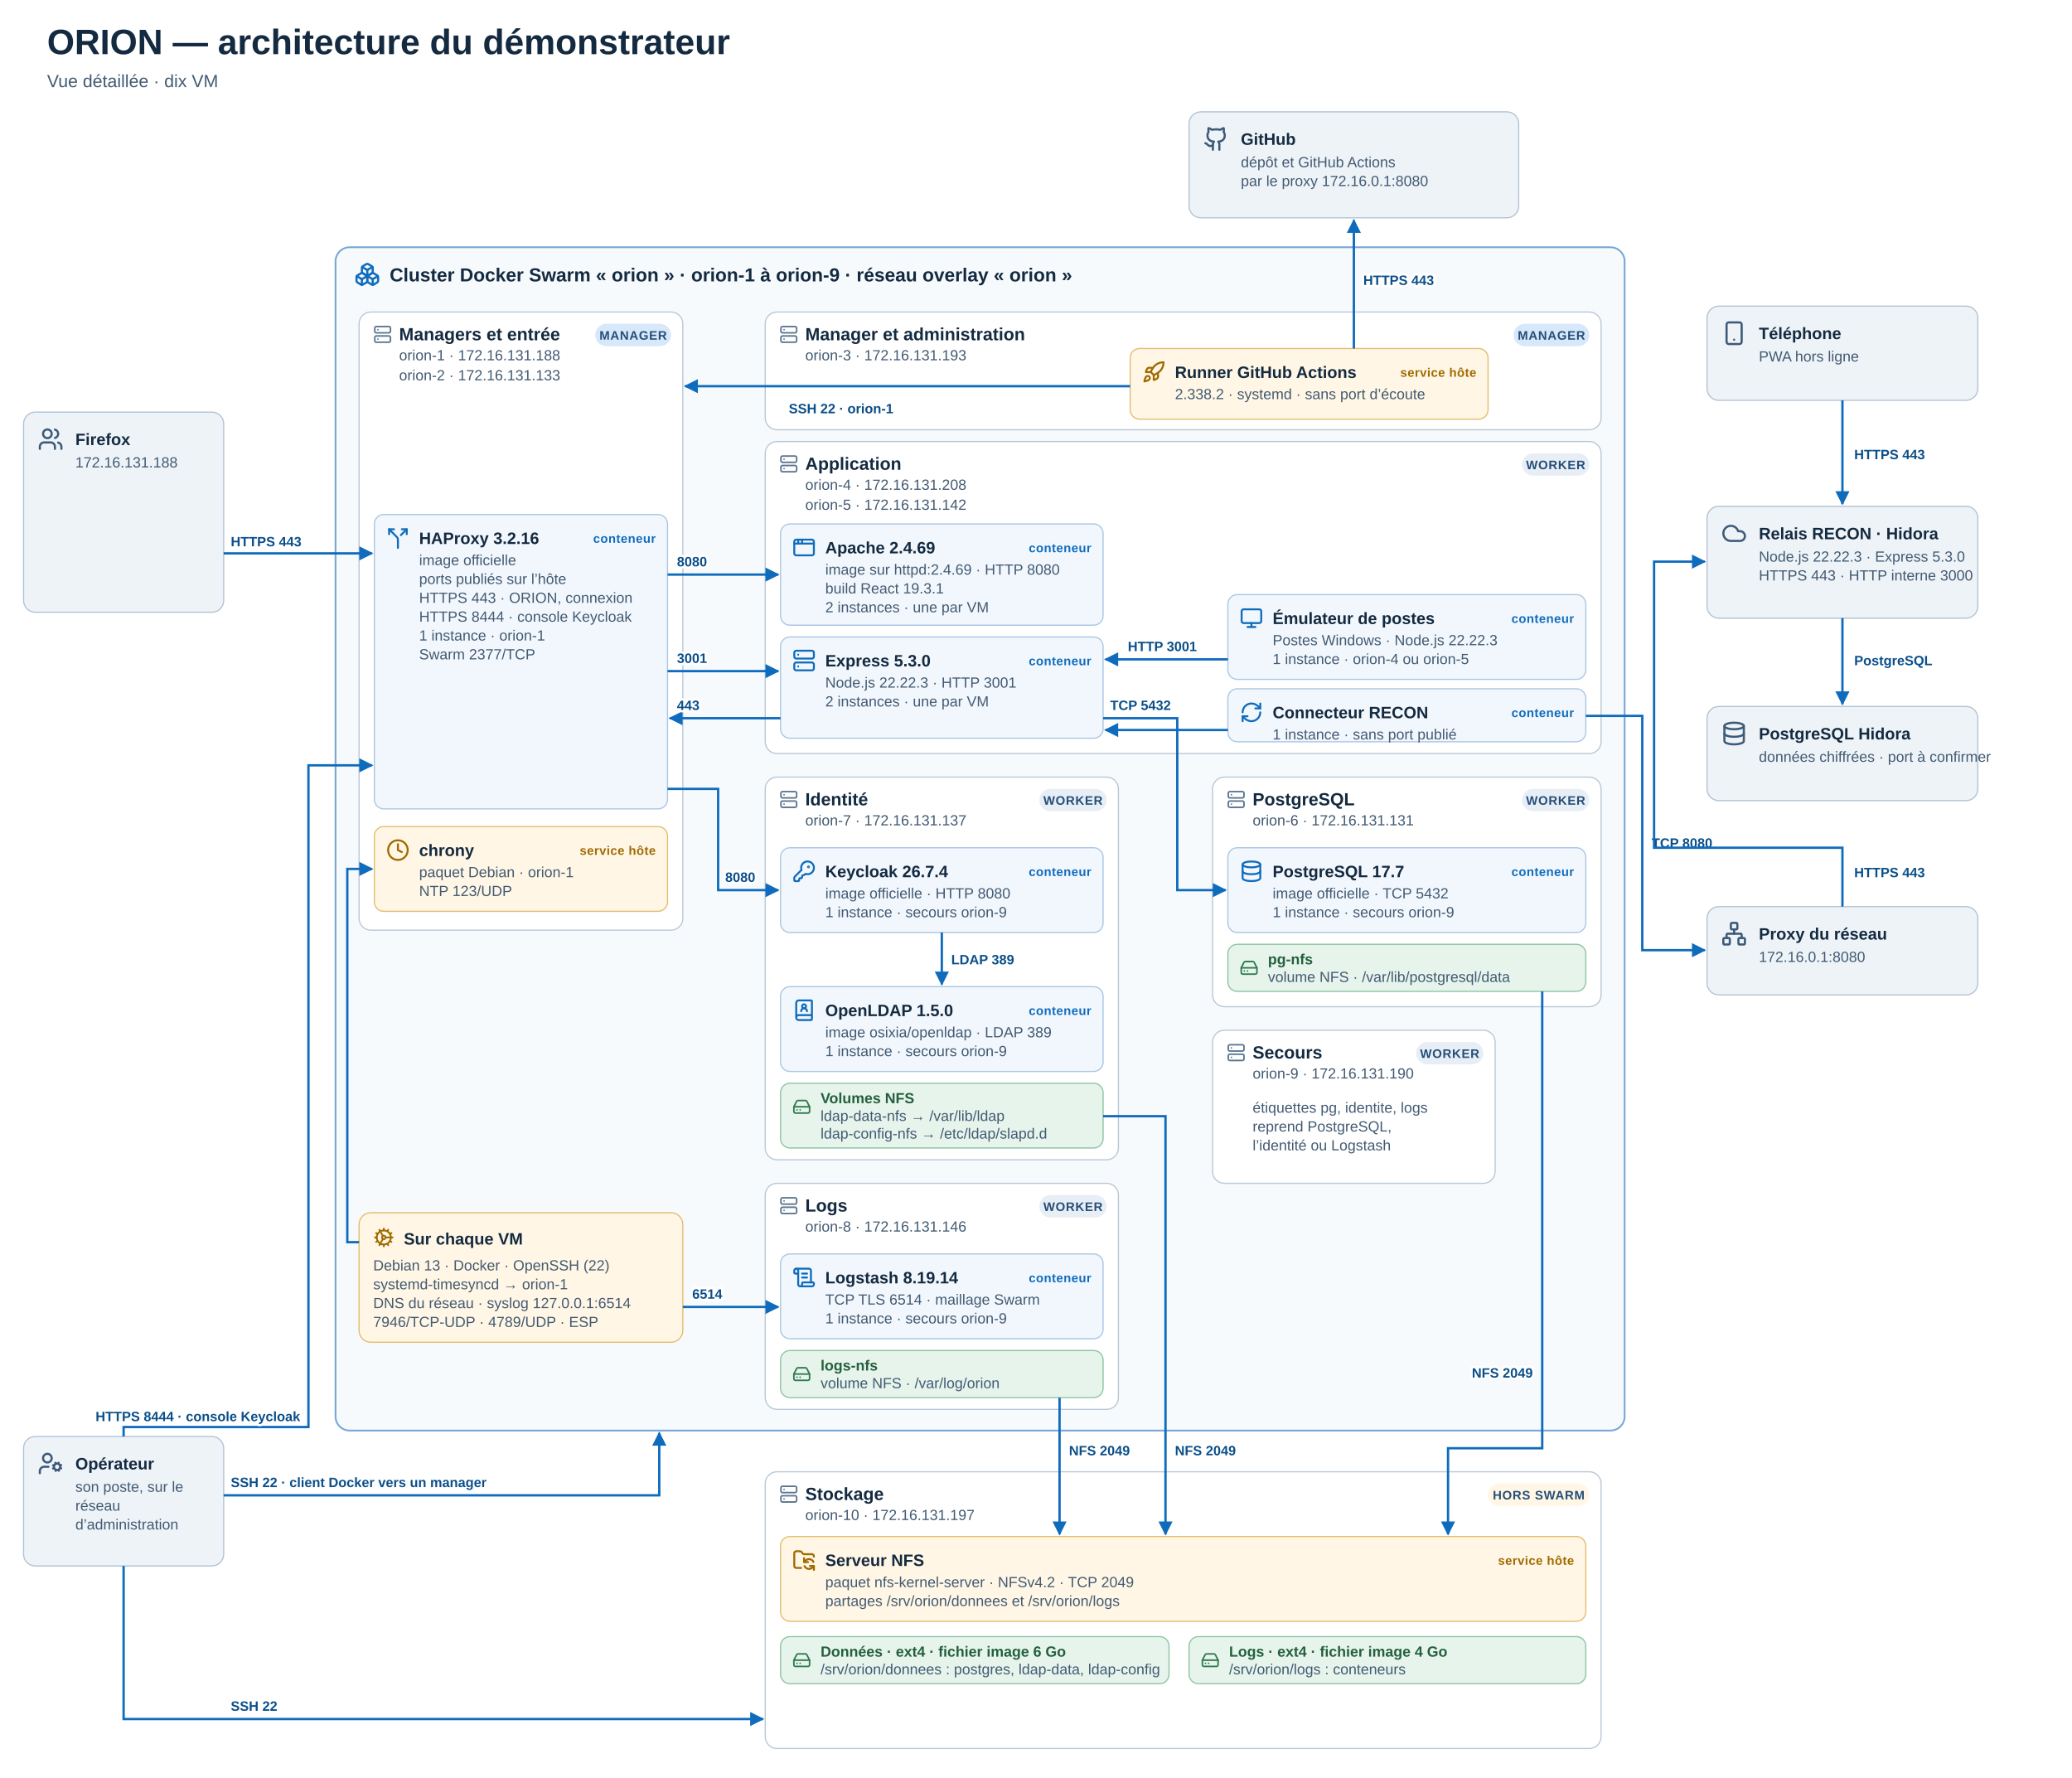
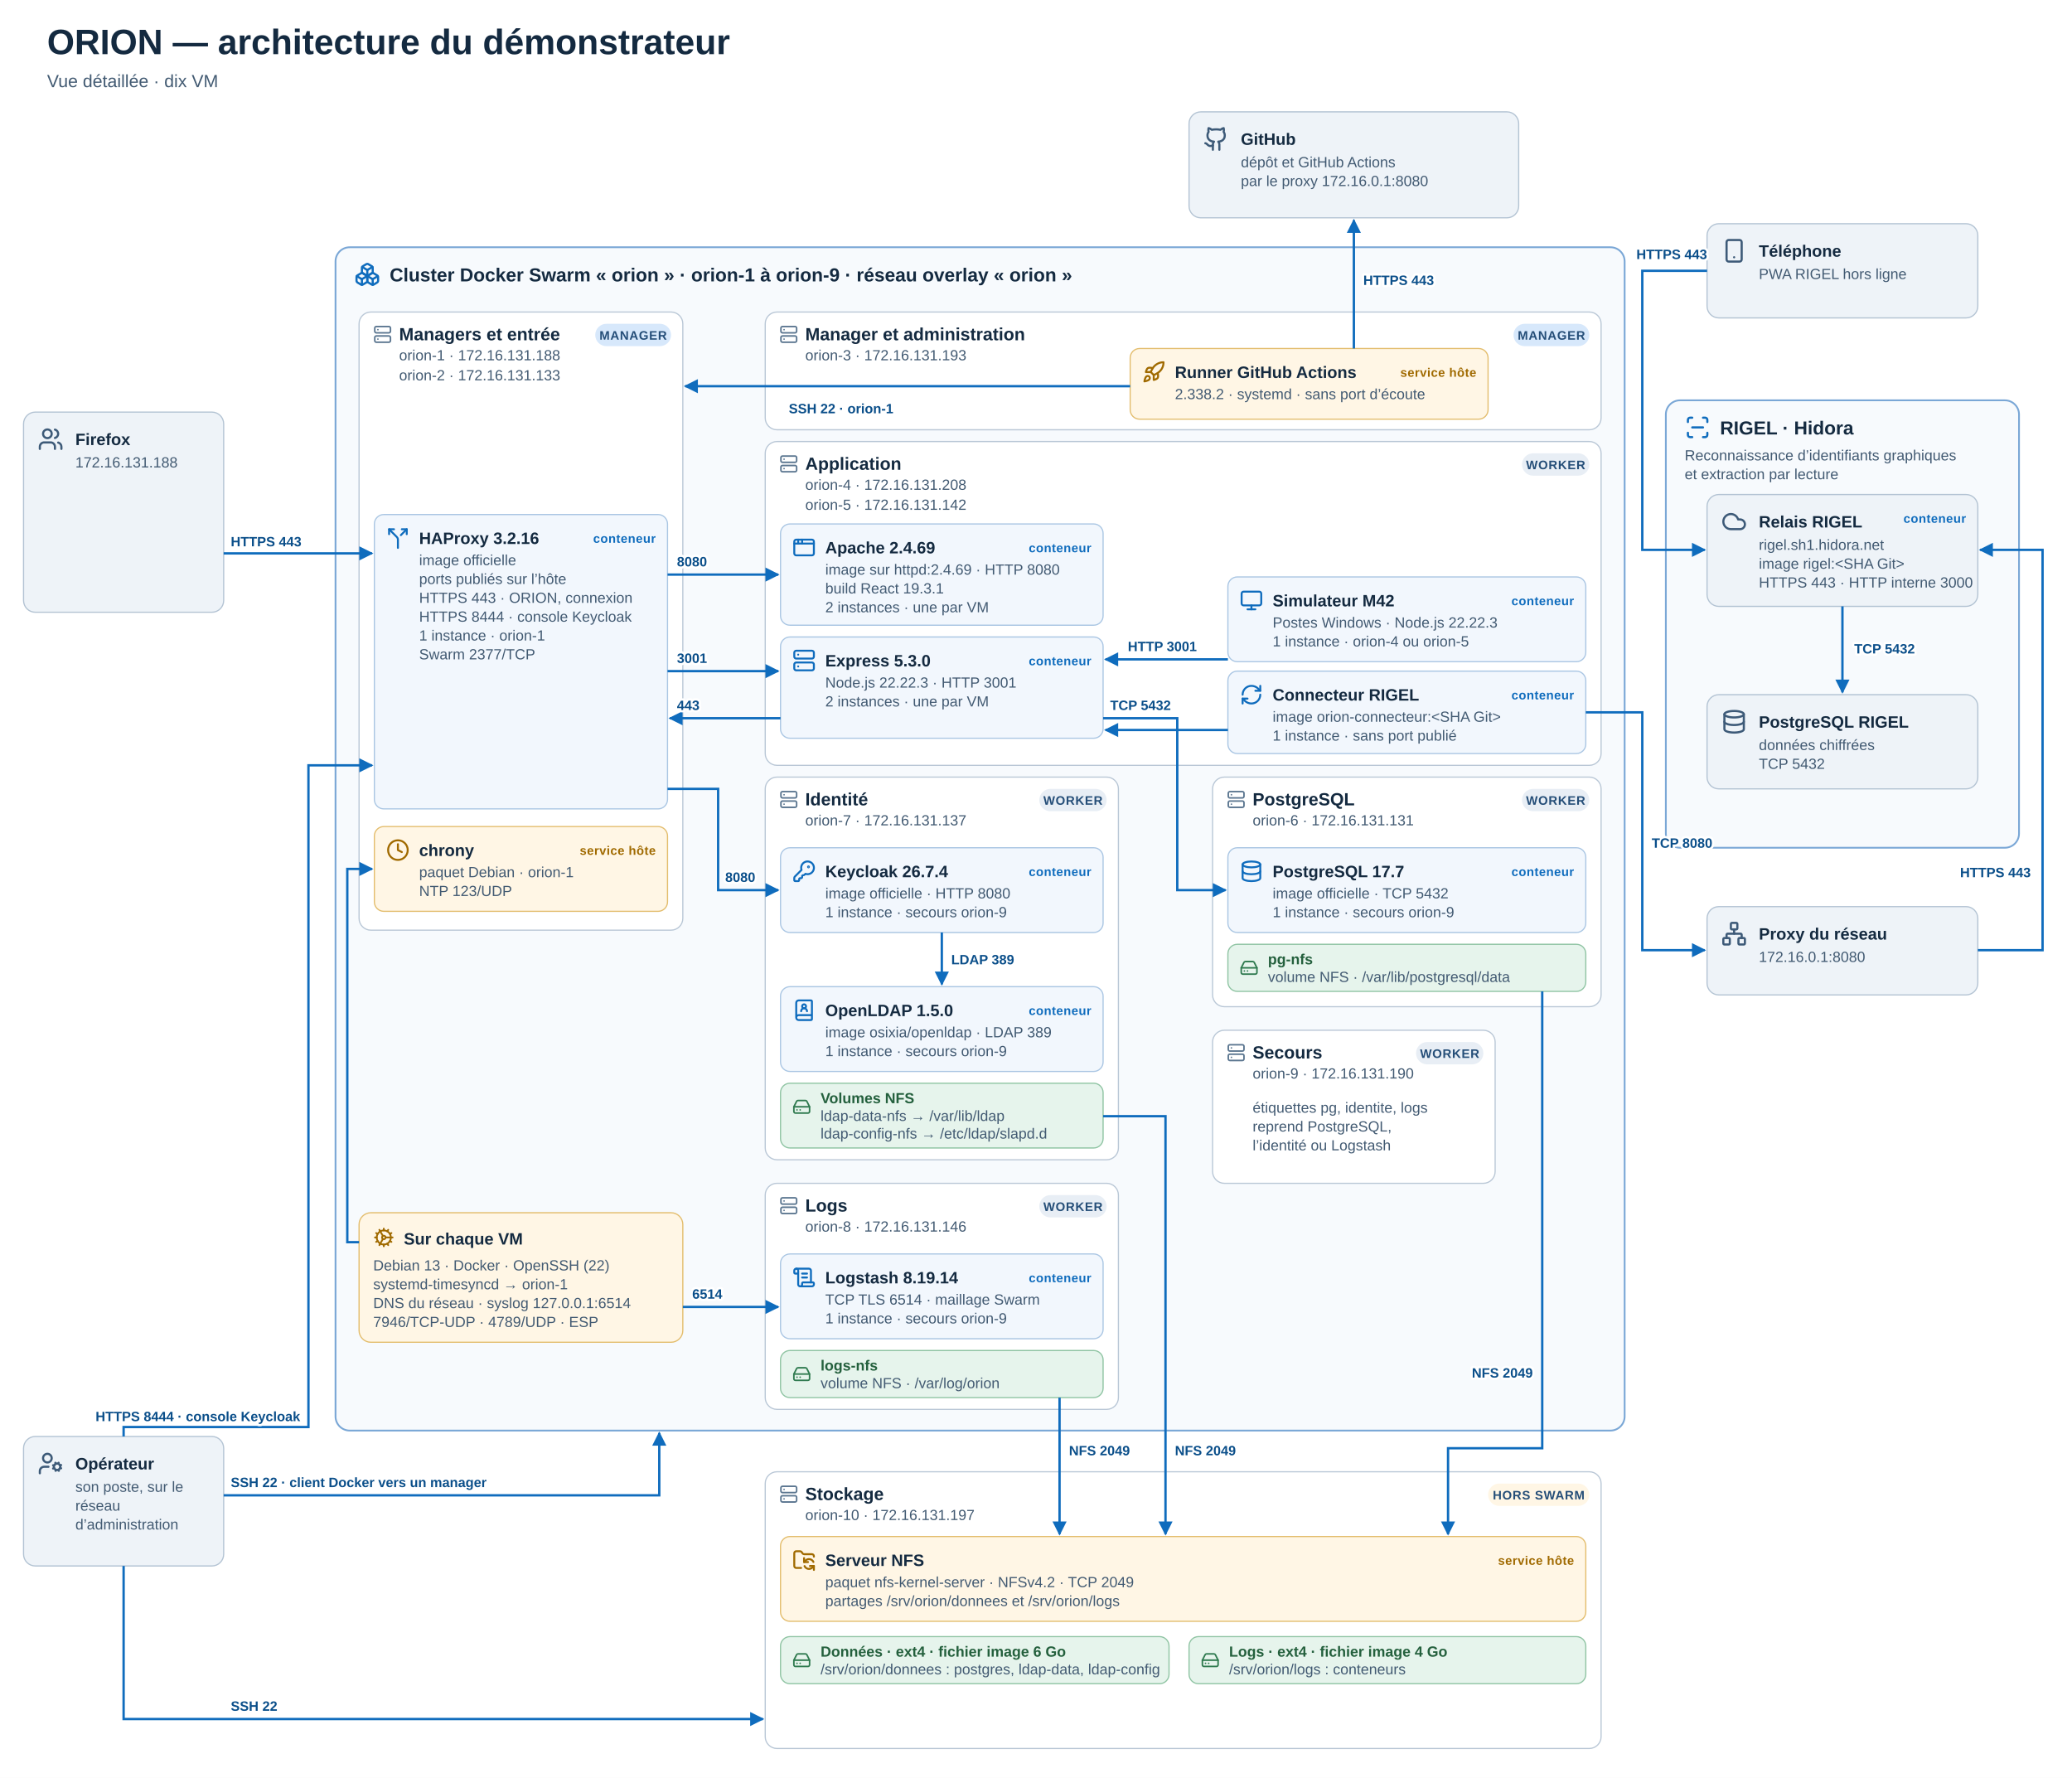
<svg xmlns="http://www.w3.org/2000/svg" width="1760" height="1510" viewBox="0 0 1760 1510" role="img" aria-labelledby="title desc">
  <defs>
    <marker id="arrow" viewBox="0 0 10 10" refX="9" refY="5" markerWidth="6" markerHeight="6" orient="auto">
      <path d="M0 0 L10 5 L0 10 Z" fill="#0f6cbd" />
    </marker>
    <marker id="arrow-start" viewBox="0 0 10 10" refX="1" refY="5" markerWidth="6" markerHeight="6" orient="auto">
      <path d="M10 0 L0 5 L10 10 Z" fill="#0f6cbd" />
    </marker>
    <symbol id="i-github" viewBox="0 0 24 24" fill="none" stroke="currentColor" stroke-width="2" stroke-linecap="round" stroke-linejoin="round">
      <path d="M15 22v-4a4.8 4.8 0 0 0-1-3.5c3 0 6-2 6-5.5.08-1.25-.27-2.48-1-3.5.28-1.15.28-2.35 0-3.5 0 0-1 0-3 1.5-2.64-.5-5.36-.5-8 0C6 2 5 2 5 2c-.3 1.15-.3 2.35 0 3.5A5.403 5.403 0 0 0 4 9c0 3.5 3 5.5 6 5.5-.39.49-.68 1.05-.85 1.65-.17.6-.22 1.23-.15 1.85v4" />
      <path d="M9 18c-4.51 2-5-2-7-2" />
    </symbol>
    <symbol id="i-users" viewBox="0 0 24 24" fill="none" stroke="currentColor" stroke-width="2" stroke-linecap="round" stroke-linejoin="round">
      <path d="M16 21v-2a4 4 0 0 0-4-4H6a4 4 0 0 0-4 4v2" />
      <circle cx="9" cy="7" r="4" />
      <path d="M22 21v-2a4 4 0 0 0-3-3.87" />
      <path d="M16 3.13a4 4 0 0 1 0 7.75" />
    </symbol>
    <symbol id="i-user-cog" viewBox="0 0 24 24" fill="none" stroke="currentColor" stroke-width="2" stroke-linecap="round" stroke-linejoin="round">
      <circle cx="18" cy="15" r="3" />
      <circle cx="9" cy="7" r="4" />
      <path d="M10 15H6a4 4 0 0 0-4 4v2" />
      <path d="m21.7 16.4-.9-.3" />
      <path d="m15.2 13.9-.9-.3" />
      <path d="m16.6 18.7.3-.9" />
      <path d="m19.1 12.2.3-.9" />
      <path d="m19.6 18.7-.4-1" />
      <path d="m16.8 12.3-.4-1" />
      <path d="m14.3 16.6 1-.4" />
      <path d="m20.7 13.8 1-.4" />
    </symbol>
    <symbol id="i-smartphone" viewBox="0 0 24 24" fill="none" stroke="currentColor" stroke-width="2" stroke-linecap="round" stroke-linejoin="round">
      <rect width="14" height="20" x="5" y="2" rx="2" ry="2" />
      <path d="M12 18h.01" />
+     </symbol>
+     <symbol id="i-scan-line" viewBox="0 0 24 24" fill="none" stroke="currentColor" stroke-width="2" stroke-linecap="round" stroke-linejoin="round">
+       <path d="M3 7V5a2 2 0 0 1 2-2h2" />
+       <path d="M17 3h2a2 2 0 0 1 2 2v2" />
+       <path d="M21 17v2a2 2 0 0 1-2 2h-2" />
+       <path d="M7 21H5a2 2 0 0 1-2-2v-2" />
+       <path d="M7 12h10" />
    </symbol>
    <symbol id="i-cloud" viewBox="0 0 24 24" fill="none" stroke="currentColor" stroke-width="2" stroke-linecap="round" stroke-linejoin="round">
      <path d="M17.5 19H9a7 7 0 1 1 6.71-9h1.79a4.5 4.5 0 1 1 0 9Z" />
    </symbol>
    <symbol id="i-database" viewBox="0 0 24 24" fill="none" stroke="currentColor" stroke-width="2" stroke-linecap="round" stroke-linejoin="round">
      <ellipse cx="12" cy="5" rx="9" ry="3" />
      <path d="M3 5V19A9 3 0 0 0 21 19V5" />
      <path d="M3 12A9 3 0 0 0 21 12" />
    </symbol>
    <symbol id="i-network" viewBox="0 0 24 24" fill="none" stroke="currentColor" stroke-width="2" stroke-linecap="round" stroke-linejoin="round">
      <rect x="16" y="16" width="6" height="6" rx="1" />
      <rect x="2" y="16" width="6" height="6" rx="1" />
      <rect x="9" y="2" width="6" height="6" rx="1" />
      <path d="M5 16v-3a1 1 0 0 1 1-1h12a1 1 0 0 1 1 1v3" />
      <path d="M12 12V8" />
    </symbol>
    <symbol id="i-boxes" viewBox="0 0 24 24" fill="none" stroke="currentColor" stroke-width="2" stroke-linecap="round" stroke-linejoin="round">
      <path d="M2.97 12.92A2 2 0 0 0 2 14.63v3.24a2 2 0 0 0 .97 1.71l3 1.8a2 2 0 0 0 2.06 0L12 19v-5.5l-5-3-4.03 2.42Z" />
      <path d="m7 16.5-4.74-2.85" />
      <path d="m7 16.5 5-3" />
      <path d="M7 16.5v5.17" />
      <path d="M12 13.5V19l3.97 2.38a2 2 0 0 0 2.06 0l3-1.8a2 2 0 0 0 .97-1.71v-3.24a2 2 0 0 0-.97-1.71L17 10.5l-5 3Z" />
      <path d="m17 16.5-5-3" />
      <path d="m17 16.5 4.74-2.85" />
      <path d="M17 16.5v5.17" />
      <path d="M7.97 4.42A2 2 0 0 0 7 6.13v4.37l5 3 5-3V6.13a2 2 0 0 0-.97-1.71l-3-1.8a2 2 0 0 0-2.06 0l-3 1.8Z" />
      <path d="M12 8 7.26 5.15" />
      <path d="m12 8 4.74-2.85" />
      <path d="M12 13.5V8" />
    </symbol>
    <symbol id="i-server" viewBox="0 0 24 24" fill="none" stroke="currentColor" stroke-width="2" stroke-linecap="round" stroke-linejoin="round">
      <rect width="20" height="8" x="2" y="2" rx="2" ry="2" />
      <rect width="20" height="8" x="2" y="14" rx="2" ry="2" />
      <line x1="6" x2="6.01" y1="6" y2="6" />
      <line x1="6" x2="6.01" y1="18" y2="18" />
    </symbol>
    <symbol id="i-split" viewBox="0 0 24 24" fill="none" stroke="currentColor" stroke-width="2" stroke-linecap="round" stroke-linejoin="round">
      <path d="M16 3h5v5" />
      <path d="M8 3H3v5" />
      <path d="M12 22v-8.3a4 4 0 0 0-1.172-2.872L3 3" />
      <path d="m15 9 6-6" />
    </symbol>
    <symbol id="i-clock" viewBox="0 0 24 24" fill="none" stroke="currentColor" stroke-width="2" stroke-linecap="round" stroke-linejoin="round">
      <circle cx="12" cy="12" r="10" />
      <polyline points="12 6 12 12 16 14" />
    </symbol>
    <symbol id="i-cog" viewBox="0 0 24 24" fill="none" stroke="currentColor" stroke-width="2" stroke-linecap="round" stroke-linejoin="round">
      <path d="M12 20a8 8 0 1 0 0-16 8 8 0 0 0 0 16Z" />
      <path d="M12 14a2 2 0 1 0 0-4 2 2 0 0 0 0 4Z" />
      <path d="M12 2v2" />
      <path d="M12 22v-2" />
      <path d="m17 20.66-1-1.73" />
      <path d="M11 10.27 7 3.34" />
      <path d="m20.66 17-1.73-1" />
      <path d="m3.34 7 1.73 1" />
      <path d="M14 12h8" />
      <path d="M2 12h2" />
      <path d="m20.66 7-1.73 1" />
      <path d="m3.34 17 1.73-1" />
      <path d="m17 3.34-1 1.73" />
      <path d="m11 13.73-4 6.93" />
    </symbol>
    <symbol id="i-rocket" viewBox="0 0 24 24" fill="none" stroke="currentColor" stroke-width="2" stroke-linecap="round" stroke-linejoin="round">
      <path d="M4.5 16.5c-1.5 1.26-2 5-2 5s3.74-.5 5-2c.71-.84.7-2.13-.09-2.91a2.18 2.18 0 0 0-2.91-.09z" />
      <path d="m12 15-3-3a22 22 0 0 1 2-3.95A12.88 12.88 0 0 1 22 2c0 2.72-.78 7.5-6 11a22.35 22.35 0 0 1-4 2z" />
      <path d="M9 12H4s.55-3.03 2-4c1.62-1.08 5 0 5 0" />
      <path d="M12 15v5s3.03-.55 4-2c1.08-1.62 0-5 0-5" />
    </symbol>
    <symbol id="i-app-window" viewBox="0 0 24 24" fill="none" stroke="currentColor" stroke-width="2" stroke-linecap="round" stroke-linejoin="round">
      <rect x="2" y="4" width="20" height="16" rx="2" />
      <path d="M10 4v4" />
      <path d="M2 8h20" />
      <path d="M6 4v4" />
    </symbol>
    <symbol id="i-monitor" viewBox="0 0 24 24" fill="none" stroke="currentColor" stroke-width="2" stroke-linecap="round" stroke-linejoin="round">
      <rect width="20" height="14" x="2" y="3" rx="2" />
      <line x1="8" x2="16" y1="21" y2="21" />
      <line x1="12" x2="12" y1="17" y2="21" />
    </symbol>
    <symbol id="i-refresh-cw" viewBox="0 0 24 24" fill="none" stroke="currentColor" stroke-width="2" stroke-linecap="round" stroke-linejoin="round">
      <path d="M3 12a9 9 0 0 1 9-9 9.75 9.75 0 0 1 6.74 2.74L21 8" />
      <path d="M21 3v5h-5" />
      <path d="M21 12a9 9 0 0 1-9 9 9.75 9.75 0 0 1-6.74-2.74L3 16" />
      <path d="M8 16H3v5" />
    </symbol>
    <symbol id="i-key-round" viewBox="0 0 24 24" fill="none" stroke="currentColor" stroke-width="2" stroke-linecap="round" stroke-linejoin="round">
      <path d="M2.586 17.414A2 2 0 0 0 2 18.828V21a1 1 0 0 0 1 1h3a1 1 0 0 0 1-1v-1a1 1 0 0 1 1-1h1a1 1 0 0 0 1-1v-1a1 1 0 0 1 1-1h.172a2 2 0 0 0 1.414-.586l.814-.814a6.5 6.5 0 1 0-4-4z" />
      <circle cx="16.5" cy="7.5" r=".5" fill="currentColor" />
    </symbol>
    <symbol id="i-book-user" viewBox="0 0 24 24" fill="none" stroke="currentColor" stroke-width="2" stroke-linecap="round" stroke-linejoin="round">
      <path d="M15 13a3 3 0 1 0-6 0" />
      <path d="M4 19.5v-15A2.5 2.5 0 0 1 6.5 2H19a1 1 0 0 1 1 1v18a1 1 0 0 1-1 1H6.5a1 1 0 0 1 0-5H20" />
      <circle cx="12" cy="8" r="2" />
    </symbol>
    <symbol id="i-hard-drive" viewBox="0 0 24 24" fill="none" stroke="currentColor" stroke-width="2" stroke-linecap="round" stroke-linejoin="round">
      <line x1="22" x2="2" y1="12" y2="12" />
      <path d="M5.45 5.11 2 12v6a2 2 0 0 0 2 2h16a2 2 0 0 0 2-2v-6l-3.45-6.89A2 2 0 0 0 16.76 4H7.24a2 2 0 0 0-1.79 1.11z" />
      <line x1="6" x2="6.01" y1="16" y2="16" />
      <line x1="10" x2="10.01" y1="16" y2="16" />
    </symbol>
    <symbol id="i-scroll-text" viewBox="0 0 24 24" fill="none" stroke="currentColor" stroke-width="2" stroke-linecap="round" stroke-linejoin="round">
      <path d="M15 12h-5" />
      <path d="M15 8h-5" />
      <path d="M19 17V5a2 2 0 0 0-2-2H4" />
      <path d="M8 21h12a2 2 0 0 0 2-2v-1a1 1 0 0 0-1-1H11a1 1 0 0 0-1 1v1a2 2 0 1 1-4 0V5a2 2 0 1 0-4 0v2a1 1 0 0 0 1 1h3" />
    </symbol>
    <symbol id="i-folder-sync" viewBox="0 0 24 24" fill="none" stroke="currentColor" stroke-width="2" stroke-linecap="round" stroke-linejoin="round">
      <path d="M9 20H4a2 2 0 0 1-2-2V5a2 2 0 0 1 2-2h3.9a2 2 0 0 1 1.69.9l.81 1.2a2 2 0 0 0 1.67.9H20a2 2 0 0 1 2 2v.5" />
      <path d="M12 10v4h4" />
      <path d="m12 14 1.535-1.605a5 5 0 0 1 8 1.5" />
      <path d="M22 22v-4h-4" />
      <path d="m22 18-1.535 1.605a5 5 0 0 1-8-1.5" />
    </symbol>
  </defs>
  <style>
text{font-family:'Segoe UI',Arial,Helvetica,sans-serif;fill:#142a40}
.title{font-size:30px;font-weight:bold}
.body{font-size:15px;fill:#425a72}
.frame,.zname{font-size:16px;font-weight:bold}
.vm{font-size:15px;font-weight:bold}
.service{font-size:14px;font-weight:bold}
.cname{font-size:15px;font-weight:bold}
.crole{font-size:12.5px;fill:#425a72}
.cvm{font-size:12px;font-weight:bold;fill:#0f6cbd}
.caption{font-size:12.5px;fill:#425a72}
.vol{font-size:12.5px;font-weight:bold;fill:#24603d}
.tag{font-size:10.5px;font-weight:bold;fill:#0f6cbd;letter-spacing:.3px}
.tag.host{fill:#a06a00}
.badge{font-size:10.5px;font-weight:bold;fill:#254e78;letter-spacing:.5px}
.step{font-size:13px;font-weight:bold;fill:#fff}
.route{font-size:11.5px;font-weight:bold;fill:#0b4f8a;paint-order:stroke;stroke:#fff;stroke-width:4;stroke-linejoin:round}
.flow{fill:none;stroke:#0f6cbd;stroke-width:2}
.auto{stroke-dasharray:6 4}
</style>
  <rect width="1760" height="1510" fill="#fff" />
  <text x="40" y="46" class="title" text-anchor="start">ORION — architecture du démonstrateur</text>
  <text x="40" y="74" class="body" text-anchor="start">Vue détaillée · dix VM</text>
  <g transform="translate(0 70)">
    <rect x="1010" y="25" width="280" height="90" rx="10" fill="#eef3f8" stroke="#b3c3d3" />
    <use href="#i-github" x="1022" y="37" width="22" height="22" style="color:#3d5a78" />
    <text x="1054" y="53" class="service" text-anchor="start">GitHub</text>
    <text x="1054" y="72" class="caption" text-anchor="start">dépôt et GitHub Actions</text>
    <text x="1054" y="88" class="caption" text-anchor="start">par le proxy 172.16.0.1:8080</text>
    <rect x="20" y="280" width="170" height="170" rx="10" fill="#eef3f8" stroke="#b3c3d3" />
    <use href="#i-users" x="32" y="292" width="22" height="22" style="color:#3d5a78" />
    <text x="64" y="308" class="service" text-anchor="start">Firefox</text>
    <text x="64" y="327" class="caption" text-anchor="start">172.16.131.188</text>
    <rect x="20" y="1150" width="170" height="110" rx="10" fill="#eef3f8" stroke="#b3c3d3" />
    <use href="#i-user-cog" x="32" y="1162" width="22" height="22" style="color:#3d5a78" />
    <text x="64" y="1178" class="service" text-anchor="start">Opérateur</text>
    <text x="64" y="1197" class="caption" text-anchor="start">son poste, sur le</text>
    <text x="64" y="1213" class="caption" text-anchor="start">réseau</text>
    <text x="64" y="1229" class="caption" text-anchor="start">d’administration</text>
-     <rect x="1450" y="190" width="230" height="80" rx="10" fill="#eef3f8" stroke="#b3c3d3" />
-     <use href="#i-smartphone" x="1462" y="202" width="22" height="22" style="color:#3d5a78" />
-     <text x="1494" y="218" class="service" text-anchor="start">Téléphone</text>
-     <text x="1494" y="237" class="caption" text-anchor="start">PWA hors ligne</text>
-     <rect x="1450" y="360" width="230" height="95" rx="10" fill="#eef3f8" stroke="#b3c3d3" />
-     <use href="#i-cloud" x="1462" y="372" width="22" height="22" style="color:#3d5a78" />
-     <text x="1494" y="388" class="service" text-anchor="start">Relais RECON · Hidora</text>
-     <text x="1494" y="407" class="caption" text-anchor="start">Node.js 22.22.3 · Express 5.3.0</text>
-     <text x="1494" y="423" class="caption" text-anchor="start">HTTPS 443 · HTTP interne 3000</text>
-     <rect x="1450" y="530" width="230" height="80" rx="10" fill="#eef3f8" stroke="#b3c3d3" />
-     <use href="#i-database" x="1462" y="542" width="22" height="22" style="color:#3d5a78" />
-     <text x="1494" y="558" class="service" text-anchor="start">PostgreSQL Hidora</text>
-     <text x="1494" y="577" class="caption" text-anchor="start">données chiffrées · port à confirmer</text>
+     <rect x="1450" y="120" width="230" height="80" rx="10" fill="#eef3f8" stroke="#b3c3d3" />
+     <use href="#i-smartphone" x="1462" y="132" width="22" height="22" style="color:#3d5a78" />
+     <text x="1494" y="148" class="service" text-anchor="start">Téléphone</text>
+     <text x="1494" y="167" class="caption" text-anchor="start">PWA RIGEL hors ligne</text>
+     <rect x="1415" y="270" width="300" height="380" rx="12" fill="#f7fafd" stroke="#7aa7d6" stroke-width="1.5" />
+     <use href="#i-scan-line" x="1431" y="282" width="22" height="22" style="color:#0f6cbd" />
+     <text x="1461" y="299" class="frame" text-anchor="start">RIGEL · Hidora</text>
+     <text x="1431" y="321" class="caption" text-anchor="start">Reconnaissance d’identifiants graphiques</text>
+     <text x="1431" y="337" class="caption" text-anchor="start">et extraction par lecture</text>
+     <rect x="1450" y="350" width="230" height="95" rx="10" fill="#eef3f8" stroke="#b3c3d3" />
+     <use href="#i-cloud" x="1462" y="362" width="22" height="22" style="color:#3d5a78" />
+     <text x="1494" y="378" class="service" text-anchor="start">Relais RIGEL</text>
+     <text x="1670" y="374" class="tag" text-anchor="end">conteneur</text>
+     <text x="1494" y="397" class="caption" text-anchor="start">rigel.sh1.hidora.net</text>
+     <text x="1494" y="413" class="caption" text-anchor="start">image rigel:&lt;SHA Git&gt;</text>
+     <text x="1494" y="429" class="caption" text-anchor="start">HTTPS 443 · HTTP interne 3000</text>
+     <rect x="1450" y="520" width="230" height="80" rx="10" fill="#eef3f8" stroke="#b3c3d3" />
+     <use href="#i-database" x="1462" y="532" width="22" height="22" style="color:#3d5a78" />
+     <text x="1494" y="548" class="service" text-anchor="start">PostgreSQL RIGEL</text>
+     <text x="1494" y="567" class="caption" text-anchor="start">données chiffrées</text>
+     <text x="1494" y="583" class="caption" text-anchor="start">TCP 5432</text>
    <rect x="1450" y="700" width="230" height="75" rx="10" fill="#eef3f8" stroke="#b3c3d3" />
    <use href="#i-network" x="1462" y="712" width="22" height="22" style="color:#3d5a78" />
    <text x="1494" y="728" class="service" text-anchor="start">Proxy du réseau</text>
    <text x="1494" y="747" class="caption" text-anchor="start">172.16.0.1:8080</text>
    <rect x="285" y="140" width="1095" height="1005" rx="12" fill="#f7fafd" stroke="#7aa7d6" stroke-width="1.5" />
    <use href="#i-boxes" x="301" y="152" width="22" height="22" style="color:#0f6cbd" />
    <text x="331" y="169" class="frame" text-anchor="start">Cluster Docker Swarm « orion » · orion-1 à orion-9 · réseau overlay « orion »</text>
    <rect x="305" y="195" width="275" height="525" rx="10" fill="#ffffff" stroke="#b9c7d6" />
    <use href="#i-server" x="317" y="206" width="16" height="16" style="color:#5b7690" />
    <text x="339" y="219" class="vm" text-anchor="start">Managers et entrée</text>
    <text x="339" y="236" class="caption" text-anchor="start">orion-1 · 172.16.131.188</text>
    <text x="339" y="253" class="caption" text-anchor="start">orion-2 · 172.16.131.133</text>
    <rect x="505.6" y="205" width="64.4" height="19" rx="9.5" fill="#d7e8fb" stroke="none" />
    <text x="537.8" y="218.5" class="badge" text-anchor="middle">MANAGER</text>
    <rect x="318" y="367" width="249" height="250" rx="8" fill="#f2f7fd" stroke="#aac6e3" />
    <use href="#i-split" x="328" y="377" width="20" height="20" style="color:#0f6cbd" />
    <text x="356" y="392" class="service" text-anchor="start">HAProxy 3.2.16</text>
    <text x="557" y="391" class="tag" text-anchor="end">conteneur</text>
    <text x="356" y="410" class="caption" text-anchor="start">image officielle</text>
    <text x="356" y="426" class="caption" text-anchor="start">ports publiés sur l’hôte</text>
    <text x="356" y="442" class="caption" text-anchor="start">HTTPS 443 · ORION, connexion</text>
    <text x="356" y="458" class="caption" text-anchor="start">HTTPS 8444 · console Keycloak</text>
    <text x="356" y="474" class="caption" text-anchor="start">1 instance · orion-1</text>
    <text x="356" y="490" class="caption" text-anchor="start">Swarm 2377/TCP</text>
    <rect x="318" y="632" width="249" height="72" rx="8" fill="#fff6e5" stroke="#e3bd6d" />
    <use href="#i-clock" x="328" y="642" width="20" height="20" style="color:#a06a00" />
    <text x="356" y="657" class="service" text-anchor="start">chrony</text>
    <text x="557" y="656" class="tag host" text-anchor="end">service hôte</text>
    <text x="356" y="675" class="caption" text-anchor="start">paquet Debian · orion-1</text>
    <text x="356" y="691" class="caption" text-anchor="start">NTP 123/UDP</text>
    <rect x="305" y="960" width="275" height="110" rx="10" fill="#fff6e5" stroke="#e3bd6d" />
    <use href="#i-cog" x="317" y="972" width="18" height="18" style="color:#a06a00" />
    <text x="343" y="987" class="service" text-anchor="start">Sur chaque VM</text>
    <text x="317" y="1009" class="caption" text-anchor="start">Debian 13 · Docker · OpenSSH (22)</text>
    <text x="317" y="1025" class="caption" text-anchor="start">systemd-timesyncd → orion-1</text>
    <text x="317" y="1041" class="caption" text-anchor="start">DNS du réseau · syslog 127.0.0.1:6514</text>
    <text x="317" y="1057" class="caption" text-anchor="start">7946/TCP-UDP · 4789/UDP · ESP</text>
    <rect x="650" y="195" width="710" height="100" rx="10" fill="#ffffff" stroke="#b9c7d6" />
    <use href="#i-server" x="662" y="206" width="16" height="16" style="color:#5b7690" />
    <text x="684" y="219" class="vm" text-anchor="start">Manager et administration</text>
    <text x="684" y="236" class="caption" text-anchor="start">orion-3 · 172.16.131.193</text>
    <rect x="1285.6" y="205" width="64.4" height="19" rx="9.5" fill="#d7e8fb" stroke="none" />
    <text x="1317.8" y="218.5" class="badge" text-anchor="middle">MANAGER</text>
    <rect x="960" y="226" width="304" height="60" rx="8" fill="#fff6e5" stroke="#e3bd6d" />
    <use href="#i-rocket" x="970" y="236" width="20" height="20" style="color:#a06a00" />
    <text x="998" y="251" class="service" text-anchor="start">Runner GitHub Actions</text>
    <text x="1254" y="250" class="tag host" text-anchor="end">service hôte</text>
    <text x="998" y="269" class="caption" text-anchor="start">2.338.2 · systemd · sans port d’écoute</text>
-     <rect x="650" y="305" width="710" height="265" rx="10" fill="#ffffff" stroke="#b9c7d6" />
+     <rect x="650" y="305" width="710" height="275" rx="10" fill="#ffffff" stroke="#b9c7d6" />
    <use href="#i-server" x="662" y="316" width="16" height="16" style="color:#5b7690" />
    <text x="684" y="329" class="vm" text-anchor="start">Application</text>
    <text x="684" y="346" class="caption" text-anchor="start">orion-4 · 172.16.131.208</text>
    <text x="684" y="363" class="caption" text-anchor="start">orion-5 · 172.16.131.142</text>
    <rect x="1292.8" y="315" width="57.2" height="19" rx="9.5" fill="#e8eef5" stroke="none" />
    <text x="1321.4" y="328.5" class="badge" text-anchor="middle">WORKER</text>
    <rect x="663" y="375" width="274" height="86" rx="8" fill="#f2f7fd" stroke="#aac6e3" />
    <use href="#i-app-window" x="673" y="385" width="20" height="20" style="color:#0f6cbd" />
    <text x="701" y="400" class="service" text-anchor="start">Apache 2.4.69</text>
    <text x="927" y="399" class="tag" text-anchor="end">conteneur</text>
    <text x="701" y="418" class="caption" text-anchor="start">image sur httpd:2.4.69 · HTTP 8080</text>
    <text x="701" y="434" class="caption" text-anchor="start">build React 19.3.1</text>
    <text x="701" y="450" class="caption" text-anchor="start">2 instances · une par VM</text>
    <rect x="663" y="471" width="274" height="86" rx="8" fill="#f2f7fd" stroke="#aac6e3" />
    <use href="#i-server" x="673" y="481" width="20" height="20" style="color:#0f6cbd" />
    <text x="701" y="496" class="service" text-anchor="start">Express 5.3.0</text>
    <text x="927" y="495" class="tag" text-anchor="end">conteneur</text>
    <text x="701" y="514" class="caption" text-anchor="start">Node.js 22.22.3 · HTTP 3001</text>
    <text x="701" y="530" class="caption" text-anchor="start">2 instances · une par VM</text>
-     <rect x="1043" y="435" width="304" height="72" rx="8" fill="#f2f7fd" stroke="#aac6e3" />
-     <use href="#i-monitor" x="1053" y="445" width="20" height="20" style="color:#0f6cbd" />
-     <text x="1081" y="460" class="service" text-anchor="start">Émulateur de postes</text>
-     <text x="1337" y="459" class="tag" text-anchor="end">conteneur</text>
-     <text x="1081" y="478" class="caption" text-anchor="start">Postes Windows · Node.js 22.22.3</text>
-     <text x="1081" y="494" class="caption" text-anchor="start">1 instance · orion-4 ou orion-5</text>
-     <rect x="1043" y="515" width="304" height="45" rx="8" fill="#f2f7fd" stroke="#aac6e3" />
-     <use href="#i-refresh-cw" x="1053" y="525" width="20" height="20" style="color:#0f6cbd" />
-     <text x="1081" y="540" class="service" text-anchor="start">Connecteur RECON</text>
-     <text x="1337" y="539" class="tag" text-anchor="end">conteneur</text>
-     <text x="1081" y="558" class="caption" text-anchor="start">1 instance · sans port publié</text>
+     <rect x="1043" y="420" width="304" height="72" rx="8" fill="#f2f7fd" stroke="#aac6e3" />
+     <use href="#i-monitor" x="1053" y="430" width="20" height="20" style="color:#0f6cbd" />
+     <text x="1081" y="445" class="service" text-anchor="start">Simulateur M42</text>
+     <text x="1337" y="444" class="tag" text-anchor="end">conteneur</text>
+     <text x="1081" y="463" class="caption" text-anchor="start">Postes Windows · Node.js 22.22.3</text>
+     <text x="1081" y="479" class="caption" text-anchor="start">1 instance · orion-4 ou orion-5</text>
+     <rect x="1043" y="500" width="304" height="70" rx="8" fill="#f2f7fd" stroke="#aac6e3" />
+     <use href="#i-refresh-cw" x="1053" y="510" width="20" height="20" style="color:#0f6cbd" />
+     <text x="1081" y="525" class="service" text-anchor="start">Connecteur RIGEL</text>
+     <text x="1337" y="524" class="tag" text-anchor="end">conteneur</text>
+     <text x="1081" y="543" class="caption" text-anchor="start">image orion-connecteur:&lt;SHA Git&gt;</text>
+     <text x="1081" y="559" class="caption" text-anchor="start">1 instance · sans port publié</text>
    <rect x="650" y="590" width="300" height="325" rx="10" fill="#ffffff" stroke="#b9c7d6" />
    <use href="#i-server" x="662" y="601" width="16" height="16" style="color:#5b7690" />
    <text x="684" y="614" class="vm" text-anchor="start">Identité</text>
    <text x="684" y="631" class="caption" text-anchor="start">orion-7 · 172.16.131.137</text>
    <rect x="882.8" y="600" width="57.2" height="19" rx="9.5" fill="#e8eef5" stroke="none" />
    <text x="911.4" y="613.5" class="badge" text-anchor="middle">WORKER</text>
    <rect x="663" y="650" width="274" height="72" rx="8" fill="#f2f7fd" stroke="#aac6e3" />
    <use href="#i-key-round" x="673" y="660" width="20" height="20" style="color:#0f6cbd" />
    <text x="701" y="675" class="service" text-anchor="start">Keycloak 26.7.4</text>
    <text x="927" y="674" class="tag" text-anchor="end">conteneur</text>
    <text x="701" y="693" class="caption" text-anchor="start">image officielle · HTTP 8080</text>
    <text x="701" y="709" class="caption" text-anchor="start">1 instance · secours orion-9</text>
    <rect x="663" y="768" width="274" height="72" rx="8" fill="#f2f7fd" stroke="#aac6e3" />
    <use href="#i-book-user" x="673" y="778" width="20" height="20" style="color:#0f6cbd" />
    <text x="701" y="793" class="service" text-anchor="start">OpenLDAP 1.5.0</text>
    <text x="927" y="792" class="tag" text-anchor="end">conteneur</text>
    <text x="701" y="811" class="caption" text-anchor="start">image osixia/openldap · LDAP 389</text>
    <text x="701" y="827" class="caption" text-anchor="start">1 instance · secours orion-9</text>
    <rect x="663" y="850" width="274" height="55" rx="8" fill="#e6f4ec" stroke="#8fc4a3" />
    <use href="#i-hard-drive" x="673" y="862" width="16" height="16" style="color:#2f7a4f" />
    <text x="697" y="867" class="vol" text-anchor="start">Volumes NFS</text>
    <text x="697" y="882" class="caption" text-anchor="start">ldap-data-nfs → /var/lib/ldap</text>
    <text x="697" y="897" class="caption" text-anchor="start">ldap-config-nfs → /etc/ldap/slapd.d</text>
    <rect x="650" y="935" width="300" height="192" rx="10" fill="#ffffff" stroke="#b9c7d6" />
    <use href="#i-server" x="662" y="946" width="16" height="16" style="color:#5b7690" />
    <text x="684" y="959" class="vm" text-anchor="start">Logs</text>
    <text x="684" y="976" class="caption" text-anchor="start">orion-8 · 172.16.131.146</text>
    <rect x="882.8" y="945" width="57.2" height="19" rx="9.5" fill="#e8eef5" stroke="none" />
    <text x="911.4" y="958.5" class="badge" text-anchor="middle">WORKER</text>
    <rect x="663" y="995" width="274" height="72" rx="8" fill="#f2f7fd" stroke="#aac6e3" />
    <use href="#i-scroll-text" x="673" y="1005" width="20" height="20" style="color:#0f6cbd" />
    <text x="701" y="1020" class="service" text-anchor="start">Logstash 8.19.14</text>
    <text x="927" y="1019" class="tag" text-anchor="end">conteneur</text>
    <text x="701" y="1038" class="caption" text-anchor="start">TCP TLS 6514 · maillage Swarm</text>
    <text x="701" y="1054" class="caption" text-anchor="start">1 instance · secours orion-9</text>
    <rect x="663" y="1077" width="274" height="40" rx="8" fill="#e6f4ec" stroke="#8fc4a3" />
    <use href="#i-hard-drive" x="673" y="1089" width="16" height="16" style="color:#2f7a4f" />
    <text x="697" y="1094" class="vol" text-anchor="start">logs-nfs</text>
    <text x="697" y="1109" class="caption" text-anchor="start">volume NFS · /var/log/orion</text>
    <rect x="1030" y="590" width="330" height="195" rx="10" fill="#ffffff" stroke="#b9c7d6" />
    <use href="#i-server" x="1042" y="601" width="16" height="16" style="color:#5b7690" />
    <text x="1064" y="614" class="vm" text-anchor="start">PostgreSQL</text>
    <text x="1064" y="631" class="caption" text-anchor="start">orion-6 · 172.16.131.131</text>
    <rect x="1292.8" y="600" width="57.2" height="19" rx="9.5" fill="#e8eef5" stroke="none" />
    <text x="1321.4" y="613.5" class="badge" text-anchor="middle">WORKER</text>
    <rect x="1043" y="650" width="304" height="72" rx="8" fill="#f2f7fd" stroke="#aac6e3" />
    <use href="#i-database" x="1053" y="660" width="20" height="20" style="color:#0f6cbd" />
    <text x="1081" y="675" class="service" text-anchor="start">PostgreSQL 17.7</text>
    <text x="1337" y="674" class="tag" text-anchor="end">conteneur</text>
    <text x="1081" y="693" class="caption" text-anchor="start">image officielle · TCP 5432</text>
    <text x="1081" y="709" class="caption" text-anchor="start">1 instance · secours orion-9</text>
    <rect x="1043" y="732" width="304" height="40" rx="8" fill="#e6f4ec" stroke="#8fc4a3" />
    <use href="#i-hard-drive" x="1053" y="744" width="16" height="16" style="color:#2f7a4f" />
    <text x="1077" y="749" class="vol" text-anchor="start">pg-nfs</text>
    <text x="1077" y="764" class="caption" text-anchor="start">volume NFS · /var/lib/postgresql/data</text>
    <rect x="1030" y="805" width="240" height="130" rx="10" fill="#ffffff" stroke="#b9c7d6" />
    <use href="#i-server" x="1042" y="816" width="16" height="16" style="color:#5b7690" />
    <text x="1064" y="829" class="vm" text-anchor="start">Secours</text>
    <text x="1064" y="846" class="caption" text-anchor="start">orion-9 · 172.16.131.190</text>
    <rect x="1202.8" y="815" width="57.2" height="19" rx="9.5" fill="#e8eef5" stroke="none" />
    <text x="1231.4" y="828.5" class="badge" text-anchor="middle">WORKER</text>
    <text x="1064" y="875" class="caption" text-anchor="start">étiquettes pg, identite, logs</text>
    <text x="1064" y="891" class="caption" text-anchor="start">reprend PostgreSQL,</text>
    <text x="1064" y="907" class="caption" text-anchor="start">l’identité ou Logstash</text>
    <rect x="650" y="1180" width="710" height="235" rx="10" fill="#ffffff" stroke="#b9c7d6" />
    <use href="#i-server" x="662" y="1191" width="16" height="16" style="color:#5b7690" />
    <text x="684" y="1204" class="vm" text-anchor="start">Stockage</text>
    <text x="684" y="1221" class="caption" text-anchor="start">orion-10 · 172.16.131.197</text>
    <rect x="1264" y="1190" width="86" height="19" rx="9.5" fill="#fff6e5" stroke="none" />
    <text x="1307" y="1203.5" class="badge" text-anchor="middle">HORS SWARM</text>
    <rect x="663" y="1235" width="684" height="72" rx="8" fill="#fff6e5" stroke="#e3bd6d" />
    <use href="#i-folder-sync" x="673" y="1245" width="20" height="20" style="color:#a06a00" />
    <text x="701" y="1260" class="service" text-anchor="start">Serveur NFS</text>
    <text x="1337" y="1259" class="tag host" text-anchor="end">service hôte</text>
    <text x="701" y="1278" class="caption" text-anchor="start">paquet nfs-kernel-server · NFSv4.2 · TCP 2049</text>
    <text x="701" y="1294" class="caption" text-anchor="start">partages /srv/orion/donnees et /srv/orion/logs</text>
    <rect x="663" y="1320" width="330" height="40" rx="8" fill="#e6f4ec" stroke="#8fc4a3" />
    <use href="#i-hard-drive" x="673" y="1332" width="16" height="16" style="color:#2f7a4f" />
    <text x="697" y="1337" class="vol" text-anchor="start">Données · ext4 · fichier image 6 Go</text>
    <text x="697" y="1352" class="caption" text-anchor="start">/srv/orion/donnees : postgres, ldap-data, ldap-config</text>
    <rect x="1010" y="1320" width="337" height="40" rx="8" fill="#e6f4ec" stroke="#8fc4a3" />
    <use href="#i-hard-drive" x="1020" y="1332" width="16" height="16" style="color:#2f7a4f" />
    <text x="1044" y="1337" class="vol" text-anchor="start">Logs · ext4 · fichier image 4 Go</text>
    <text x="1044" y="1352" class="caption" text-anchor="start">/srv/orion/logs : conteneurs</text>
    <path d="M190 400 L316 400" class="flow" marker-end="url(#arrow)" />
    <text x="196" y="394" class="route" text-anchor="start">HTTPS 443</text>
    <path d="M567 418 L661 418" class="flow" marker-end="url(#arrow)" />
    <text x="575" y="411" class="route" text-anchor="start">8080</text>
    <path d="M567 500 L661 500" class="flow" marker-end="url(#arrow)" />
    <text x="575" y="493" class="route" text-anchor="start">3001</text>
    <path d="M663 540 L569 540" class="flow" marker-end="url(#arrow)" />
    <text x="575" y="533" class="route" text-anchor="start">443</text>
    <path d="M567 600 L610 600 L610 686 L661 686" class="flow" marker-end="url(#arrow)" />
    <text x="616" y="679" class="route" text-anchor="start">8080</text>
    <path d="M800 722 L800 766" class="flow" marker-end="url(#arrow)" />
    <text x="808" y="749" class="route" text-anchor="start">LDAP 389</text>
    <path d="M937 540 L1000 540 L1000 686 L1041 686" class="flow" marker-end="url(#arrow)" />
    <text x="943" y="533" class="route" text-anchor="start">TCP 5432</text>
    <path d="M1043 490 L939 490" class="flow" marker-end="url(#arrow)" />
    <text x="958" y="483" class="route" text-anchor="start">HTTP 3001</text>
    <path d="M937 878 L990 878 L990 1233" class="flow" marker-end="url(#arrow)" />
    <text x="998" y="1166" class="route" text-anchor="start">NFS 2049</text>
    <path d="M900 1117 L900 1233" class="flow" marker-end="url(#arrow)" />
    <text x="908" y="1166" class="route" text-anchor="start">NFS 2049</text>
    <path d="M1310 772 L1310 1160 L1230 1160 L1230 1233" class="flow" marker-end="url(#arrow)" />
    <text x="1302" y="1100" class="route" text-anchor="end">NFS 2049</text>
    <path d="M580 1040 L661 1040" class="flow" marker-end="url(#arrow)" />
    <text x="588" y="1033" class="route" text-anchor="start">6514</text>
    <path d="M305 985 L295 985 L295 668 L316 668" class="flow" marker-end="url(#arrow)" />
    <path d="M190 1200 L560 1200 L560 1147" class="flow" marker-end="url(#arrow)" />
    <text x="196" y="1193" class="route" text-anchor="start">SSH 22 · client Docker vers un manager</text>
    <path d="M105 1260 L105 1390 L648 1390" class="flow" marker-end="url(#arrow)" />
    <text x="196" y="1383" class="route" text-anchor="start">SSH 22</text>
    <path d="M105 1150 L105 1142 L262 1142 L262 580 L316 580" class="flow" marker-end="url(#arrow)" />
    <text x="255" y="1137" class="route" text-anchor="end">HTTPS 8444 · console Keycloak</text>
    <path d="M1150 226 L1150 117" class="flow" marker-end="url(#arrow)" />
    <text x="1158" y="172" class="route" text-anchor="start">HTTPS 443</text>
    <path d="M960 258 L582 258" class="flow" marker-end="url(#arrow)" />
    <text x="670" y="281" class="route" text-anchor="start">SSH 22 · orion-1</text>
-     <path d="M1565 270 L1565 358" class="flow" marker-end="url(#arrow)" />
-     <text x="1575" y="320" class="route" text-anchor="start">HTTPS 443</text>
-     <path d="M1565 455 L1565 528" class="flow" marker-end="url(#arrow)" />
-     <text x="1575" y="495" class="route" text-anchor="start">PostgreSQL</text>
-     <path d="M1347 538 L1395 538 L1395 737 L1448 737" class="flow" marker-end="url(#arrow)" />
+     <path d="M1450 160 L1395 160 L1395 397 L1448 397" class="flow" marker-end="url(#arrow)" />
+     <text x="1420" y="150" class="route" text-anchor="middle">HTTPS 443</text>
+     <path d="M1565 445 L1565 518" class="flow" marker-end="url(#arrow)" />
+     <text x="1575" y="485" class="route" text-anchor="start">TCP 5432</text>
+     <path d="M1347 535 L1395 535 L1395 737 L1448 737" class="flow" marker-end="url(#arrow)" />
    <text x="1403" y="650" class="route" text-anchor="start">TCP 8080</text>
-     <path d="M1565 700 L1565 650 L1405 650 L1405 407 L1448 407" class="flow" marker-end="url(#arrow)" />
-     <text x="1575" y="675" class="route" text-anchor="start">HTTPS 443</text>
+     <path d="M1680 737 L1735 737 L1735 397 L1682 397" class="flow" marker-end="url(#arrow)" />
+     <text x="1725" y="675" class="route" text-anchor="end">HTTPS 443</text>
    <path d="M1043 550 L939 550" class="flow" marker-end="url(#arrow)" />
  </g>
</svg>
